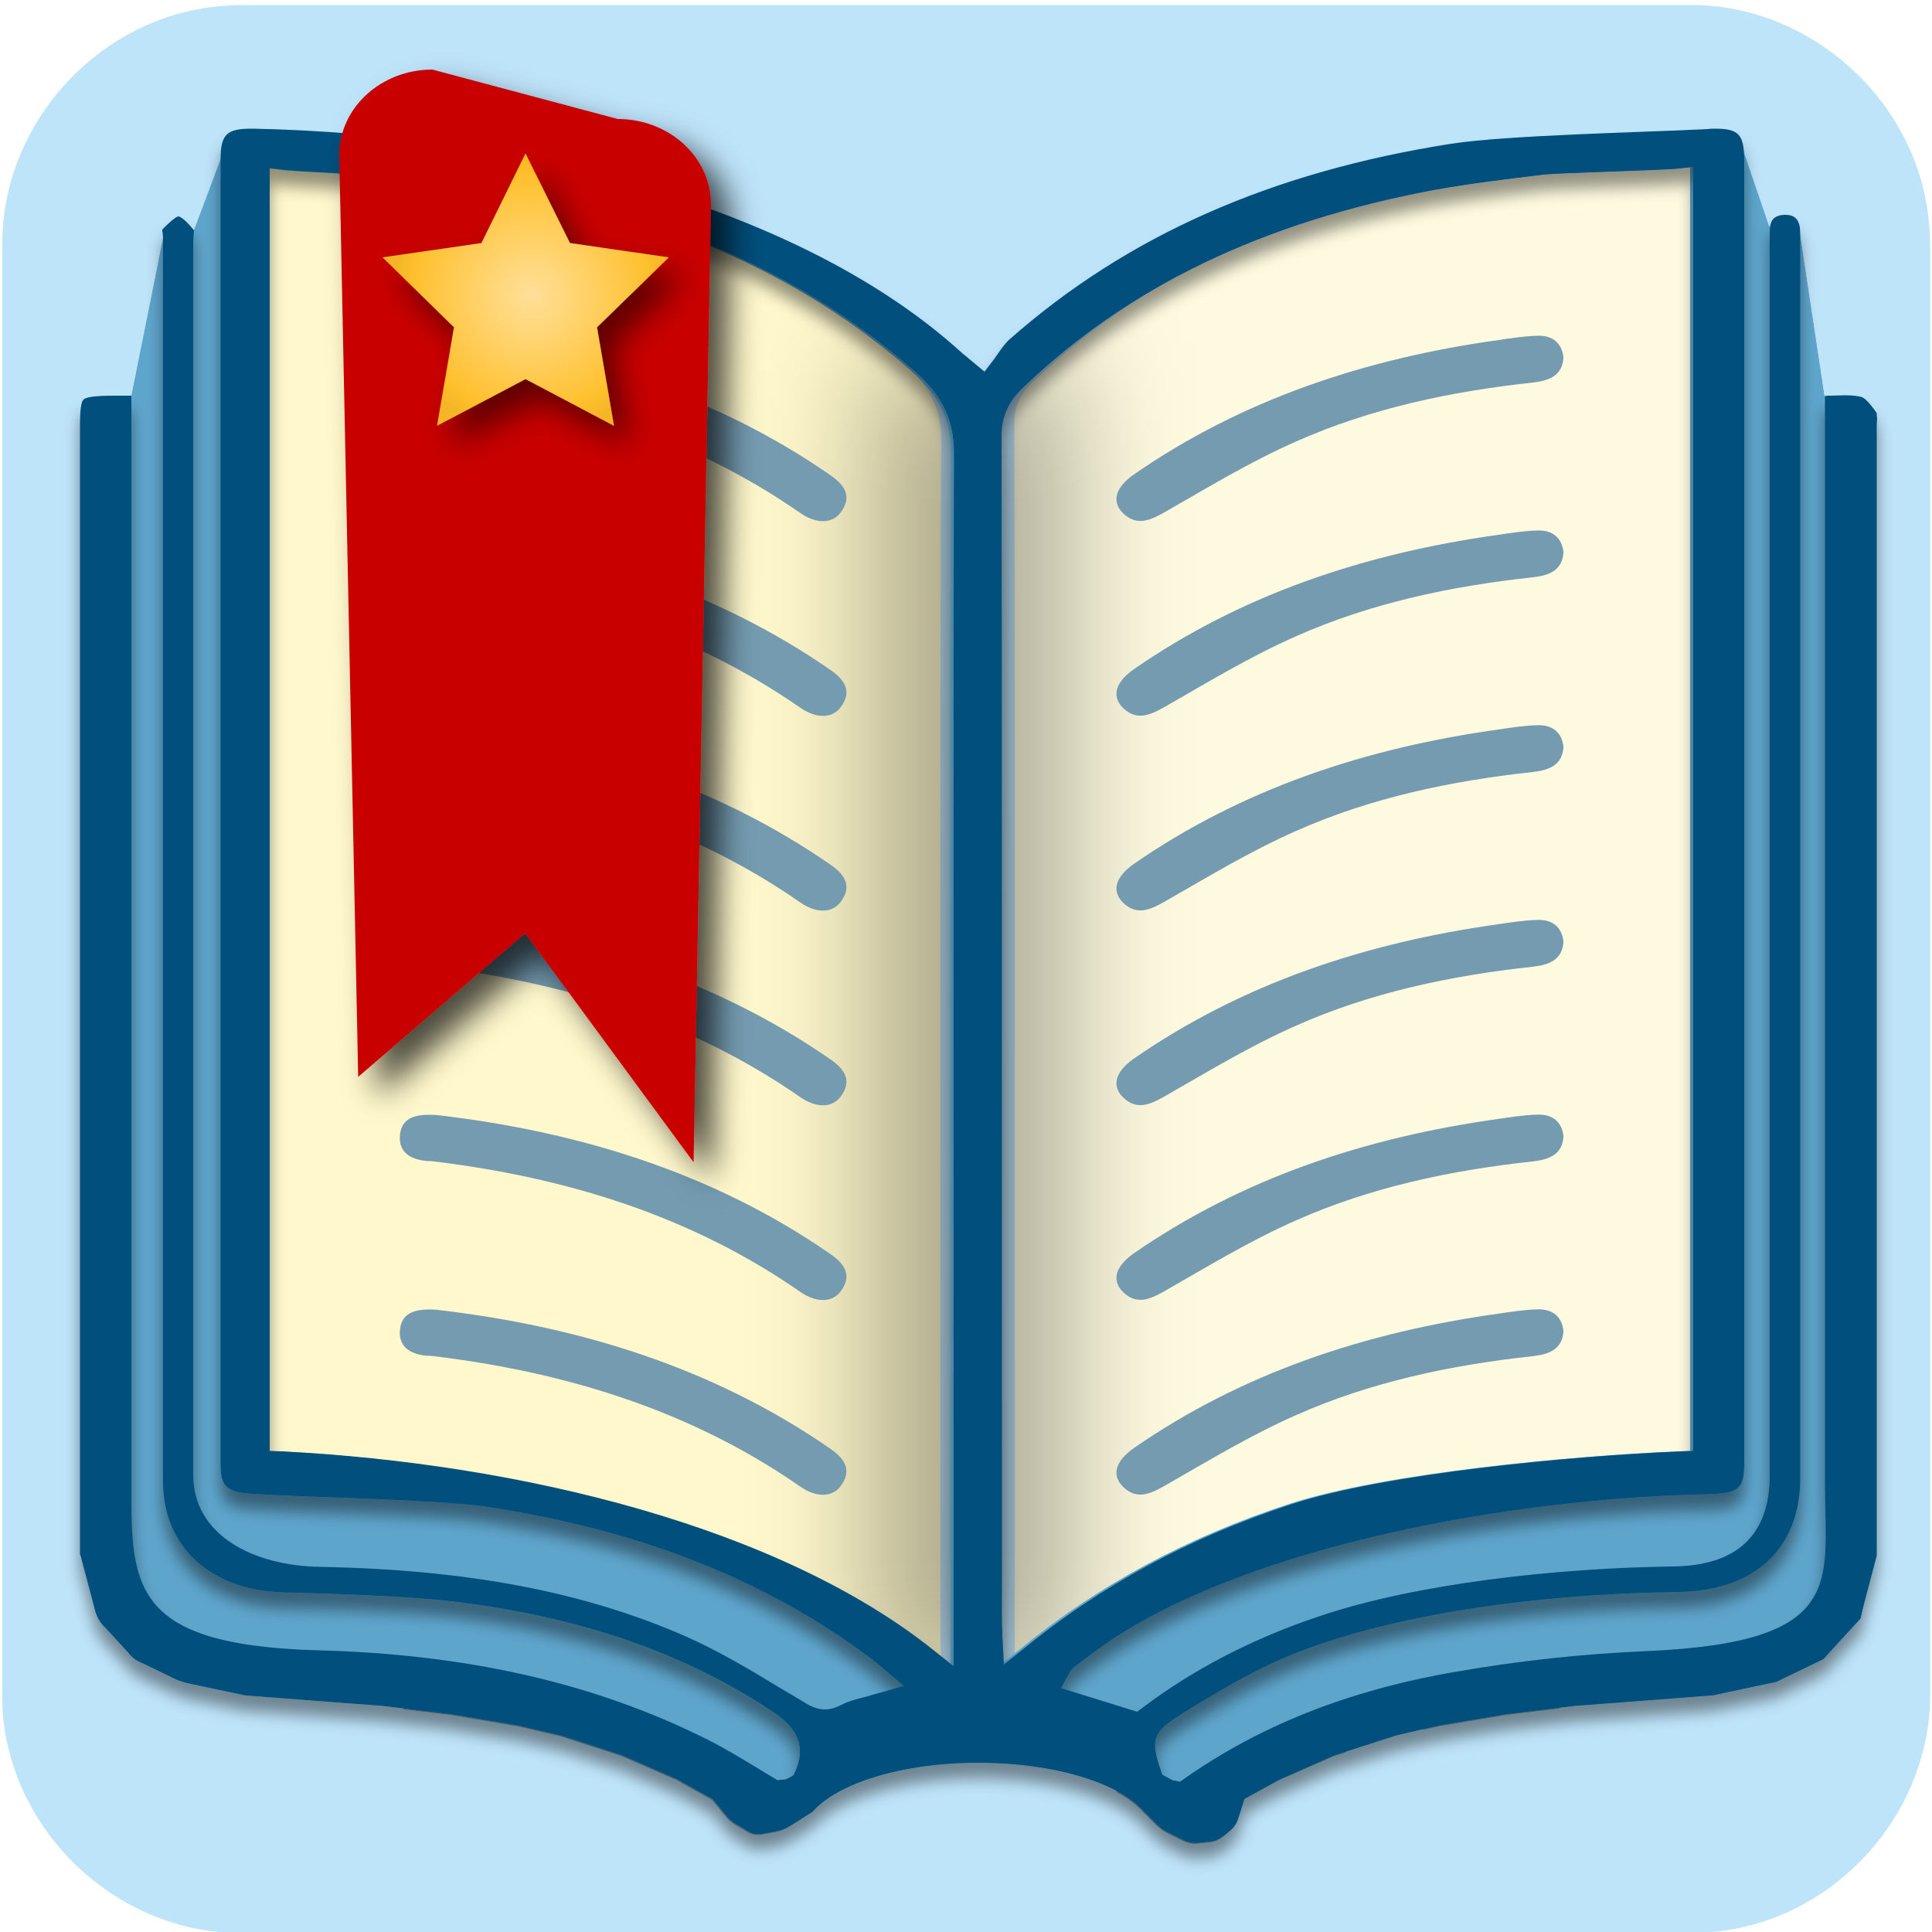
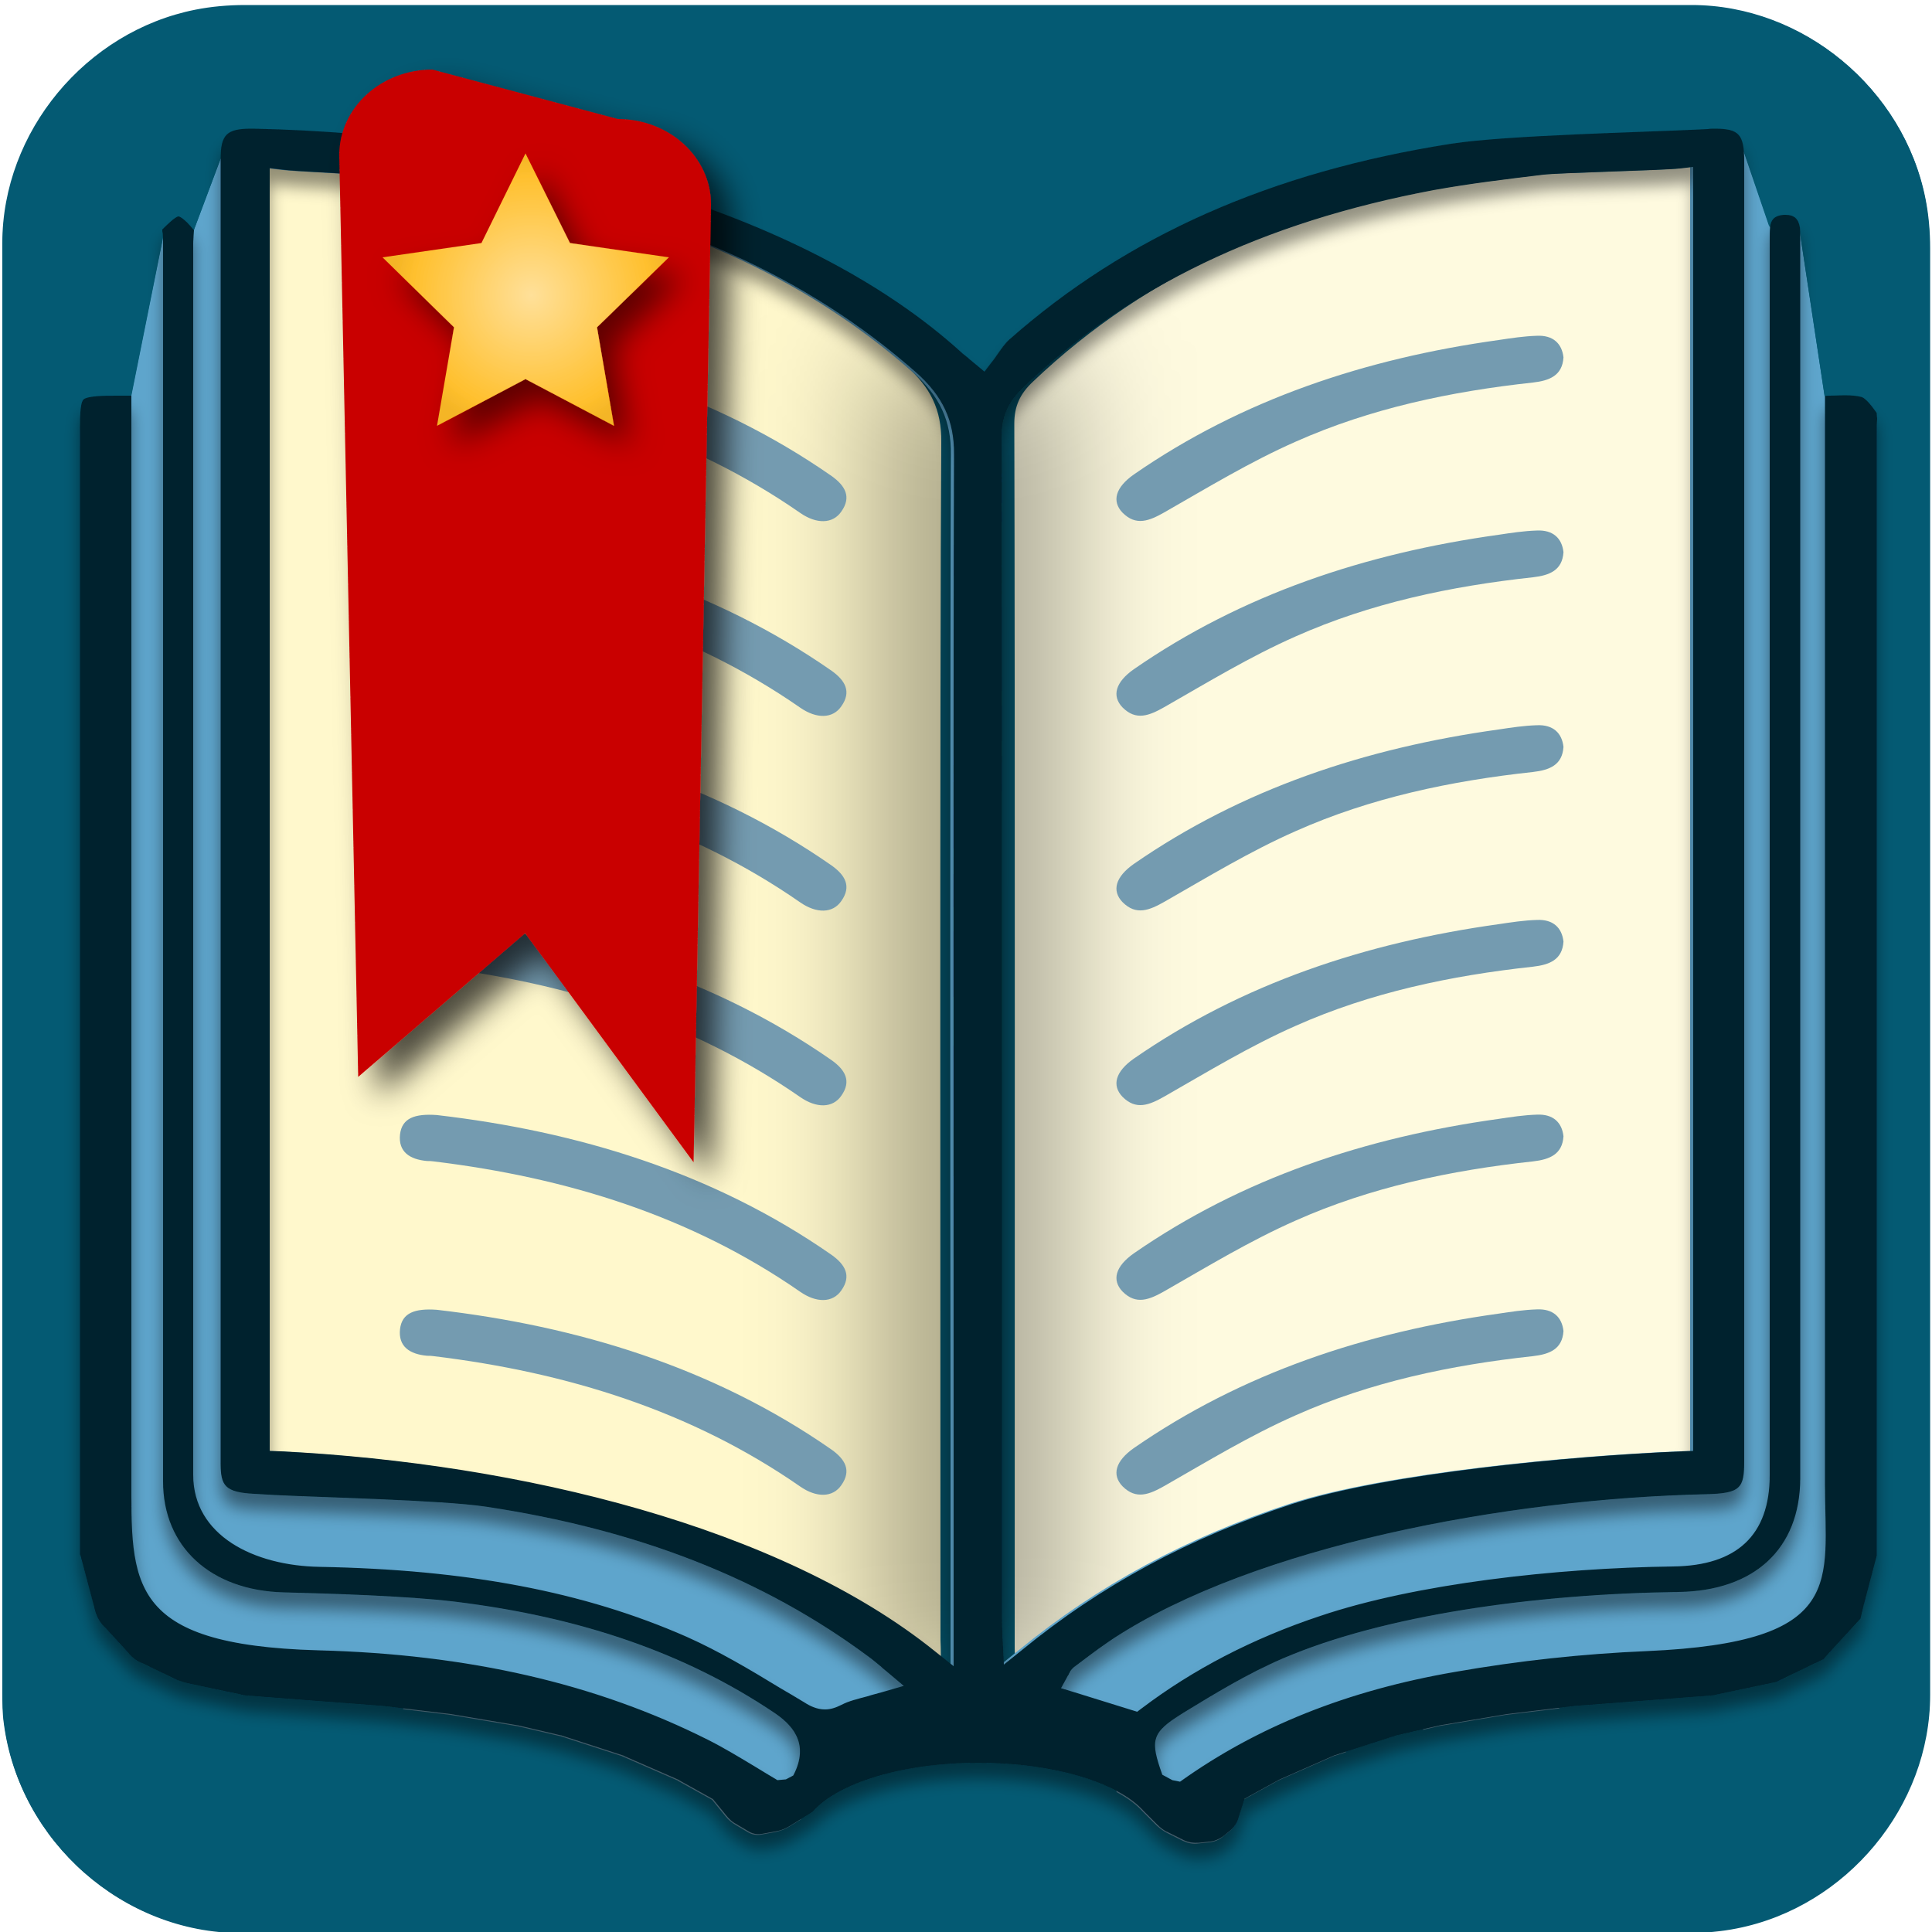
<svg xmlns="http://www.w3.org/2000/svg" viewBox="0 0 500 500" overflow="hidden" preserveAspectRatio="xMidYMid meet" id="eaf-13984-0">
  <defs>
    <clipPath id="eaf-13984-1">
      <rect x="0" y="0" width="500" height="500" />
    </clipPath>
    <radialGradient gradientUnits="userSpaceOnUse" cx="137.532" cy="76.36" r="36.161" id="eaf-13984-2">
      <stop stop-color="#ffe099" offset="0" />
      <stop stop-color="#ffc02e" offset="0.85" />
      <stop stop-color="#f4b526" offset="1" />
    </radialGradient>
    <style>#eaf-13984-0 * {animation: 16000ms linear infinite normal both running;offset-rotate:0deg}@keyframes eaf-13984-3{0%,100%{transform:none;offset-path:path("m254.05 539.222l-0.076 -604.887")}}@keyframes eaf-13984-4{0%{offset-distance:0%}100%{offset-distance:100%}}@keyframes eaf-13984-5{0%,100%{transform:translate(-150.5729px,-452.3324px)}}@keyframes eaf-13984-6{0%,100%{transform:none;offset-path:path("m136.05 74.95l0 0l0 132.02l0 0l0 -132.02l0 -21.959")}}@keyframes eaf-13984-7{0%{offset-distance:0%}77.29%{offset-distance:0%;animation-timing-function:linear(0 0%,0.02 5%,0.06 9%,0.25 19%,0.58 29%,1 38.14%,0.65 47%,0.55 52%,0.52 56%,0.56 61%,0.63 65%,1 74.47%,0.82 79%,0.77 83%,0.82 87%,1 91.76%,0.91 94%,0.89 96%,1 100%)}86.88%{offset-distance:46.161%}90.21%{offset-distance:46.161%;animation-timing-function:linear(0 0%,0.42 9%,0.73 18%,0.94 27%,1.09 37%,1.15 46%,1.16 57%,1.13 67%,1.02 89%,1 100%)}97.91%,100%{offset-distance:92.322%}}@keyframes eaf-13984-8{0%{transform:rotate(0)}19.17%{transform:rotate(0);animation-timing-function:ease-in-out}50.21%{transform:rotate(360deg)}62.71%{transform:rotate(360deg);animation-timing-function:ease-in-out}68.96%{transform:rotate(432deg)}71.46%{transform:rotate(432deg);animation-timing-function:ease-in-out}73.96%,100%{transform:rotate(360deg)}}@keyframes eaf-13984-9{0%,100%{transform:translate(-136.05px,-74.95px)}}</style>
  </defs>
  <g clip-path="url('#eaf-13984-1')" style="isolation: isolate;">
    <g>
      <g transform="matrix(4 0 0 4 -827.28 -2254.526)">
-         <path fill="#bee4fa" d="m331.7 626.4c0 15.6 0 31.3 0 46.9c0 7.2 -5.4 13.7 -12.5 15.1c-1 0.2 -2.1 0.3 -3.2 0.3c-31.2 0 -62.4 0 -93.6 0c-7.6 0 -14.3 -5.9 -15.3 -13.5c-0.1 -0.7 -0.1 -1.4 -0.1 -2c0 -31.3 0 -62.5 0 -93.8c0 -7.2 5.4 -13.7 12.5 -15.1c1 -0.2 2.1 -0.3 3.2 -0.3c31.2 0 62.4 0 93.6 0c7.2 0 13.7 5.4 15.1 12.5c0.2 1 0.3 2.1 0.3 3.2c0 15.6 0 31.1 0 46.7z" />
+         <path fill="#045a73" d="m331.7 626.4c0 15.6 0 31.3 0 46.9c0 7.2 -5.4 13.7 -12.5 15.1c-1 0.2 -2.1 0.3 -3.2 0.3c-31.2 0 -62.4 0 -93.6 0c-7.6 0 -14.3 -5.9 -15.3 -13.5c-0.1 -0.7 -0.1 -1.4 -0.1 -2c0 -31.3 0 -62.5 0 -93.8c0 -7.2 5.4 -13.7 12.5 -15.1c1 -0.2 2.1 -0.3 3.2 -0.3c31.2 0 62.4 0 93.6 0c7.2 0 13.7 5.4 15.1 12.5c0.2 1 0.3 2.1 0.3 3.2c0 15.6 0 31.1 0 46.7z" />
      </g>
      <path fill="#fefadf" d="m262.9 432.6c-0.1 -2.9 -0.3 -4.5 -0.3 -6c0 -63.4 0.1 -253.5 -0.1 -317c0 -4.5 1.5 -7.7 4.8 -10.8c30 -28.6 67.3 -44.5 109.1 -52.3c14.1 -2.6 50.4 -3.9 65.3 -5.9c0 70.9 0 267.3 0 337.7c-28.3 1.2 -77.9 5.6 -104.8 14.3c-27 8.8 -51.5 21.6 -74 40z" />
      <path fill="#fff8cc" d="m243.5 432.6c-45.9 -37 -118.9 -51.6 -177.1 -54.5c0 -70.1 0 -266.4 0 -337.4c13.1 1.5 45.4 2.5 57.8 4.6c41.7 7 79.2 22 110.2 49.3c6.4 5.6 9.3 11.4 9.2 19.8c-0.4 61.1 -0.2 248.9 -0.2 310.1c0.1 2.2 0.1 4.4 0.1 8.1z" />
      <g style="filter: blur(15px);">
        <polygon points="224.9,86.9 224.9,432.6 252.2,441.7 277,429.6 277,86.9 252.2,101.6" fill="#000" fill-opacity="0.31" />
      </g>
      <g transform="translate(103.4772 86.89)" style="animation-name: eaf-13984-3, eaf-13984-4, eaf-13984-5; animation-composition: replace, add, add;">
        <path fill="#749bb0" d="m301.15 5.61c-0.3 4.7 -3.6 6 -7.9 6.5c-21.3 2.3 -42.1 6.7 -61.4 15.3c-11.8 5.2 -22.8 11.9 -34 18.3c-3.9 2.2 -7.3 3.6 -10.8 0.1c-2.9 -3 -1.8 -6.6 2.9 -9.9c28 -19.4 59.9 -30 94.4 -34.8c3.3 -0.5 6.6 -1 9.9 -1.1c4.2 -0.2 6.5 2 6.9 5.6z" />
        <path fill="#749bb0" d="m9.55 0.11c36.3 4.2 71.5 14.8 102.2 36.2c3.5 2.5 5.2 5.4 2.5 9.2c-2.2 3.2 -6.4 3.3 -10.7 0.3c-28.1 -19.5 -60.2 -29.5 -94.8 -33.7c-0.6 -0.1 -1.1 -0.1 -1.7 -0.1c-4.5 -0.4 -7.5 -2.4 -7 -6.9c0.5 -4.2 3.8 -5.4 9.5 -5z" />
        <path fill="#749bb0" d="m301.15 56.01c-0.3 4.7 -3.6 6 -7.9 6.5c-21.3 2.3 -42.1 6.7 -61.4 15.3c-11.8 5.2 -22.8 11.9 -34 18.3c-3.9 2.2 -7.3 3.6 -10.8 0.1c-2.9 -3 -1.8 -6.6 2.9 -9.9c28 -19.4 59.9 -30 94.4 -34.8c3.3 -0.5 6.6 -1 9.9 -1.1c4.2 -0.2 6.5 2 6.9 5.6z" />
        <path fill="#749bb0" d="m9.55 50.51c36.3 4.2 71.5 14.8 102.2 36.2c3.5 2.5 5.2 5.4 2.5 9.2c-2.2 3.2 -6.4 3.3 -10.7 0.3c-28.1 -19.5 -60.2 -29.5 -94.8 -33.7c-0.6 -0.1 -1.1 -0.1 -1.7 -0.1c-4.5 -0.4 -7.5 -2.4 -7 -6.9c0.5 -4.2 3.8 -5.4 9.5 -5z" />
        <path fill="#749bb0" d="m301.15 106.4c-0.3 4.7 -3.6 6 -7.9 6.5c-21.3 2.3 -42.1 6.7 -61.4 15.3c-11.8 5.2 -22.8 11.9 -34 18.3c-3.9 2.2 -7.3 3.6 -10.8 0.1c-2.9 -3 -1.8 -6.6 2.9 -9.9c28 -19.4 59.9 -30 94.4 -34.8c3.3 -0.5 6.6 -1 9.9 -1.1c4.2 -0.2 6.5 2 6.9 5.6z" />
        <path fill="#749bb0" d="m9.55 100.9c36.3 4.2 71.5 14.8 102.2 36.2c3.5 2.5 5.2 5.4 2.5 9.2c-2.2 3.2 -6.4 3.3 -10.7 0.3c-28.1 -19.5 -60.2 -29.5 -94.8 -33.7c-0.6 -0.1 -1.1 -0.1 -1.7 -0.1c-4.5 -0.4 -7.5 -2.4 -7 -6.9c0.5 -4.2 3.8 -5.4 9.5 -5z" />
        <path fill="#749bb0" d="m301.15 156.79c-0.3 4.7 -3.6 6 -7.9 6.5c-21.3 2.3 -42.1 6.7 -61.4 15.3c-11.8 5.2 -22.8 11.9 -34 18.3c-3.9 2.2 -7.3 3.6 -10.8 0.1c-2.9 -3 -1.8 -6.6 2.9 -9.9c28 -19.4 59.9 -30 94.4 -34.8c3.3 -0.5 6.6 -1 9.9 -1.1c4.2 -0.2 6.5 2 6.9 5.6l0 0z" />
        <path fill="#749bb0" d="m9.55 151.29c36.3 4.2 71.5 14.8 102.2 36.2c3.5 2.5 5.2 5.4 2.5 9.2c-2.2 3.2 -6.4 3.3 -10.7 0.3c-28.1 -19.5 -60.2 -29.5 -94.8 -33.7c-0.6 -0.1 -1.1 -0.1 -1.7 -0.1c-4.5 -0.4 -7.5 -2.4 -7 -6.9c0.5 -4.2 3.8 -5.4 9.5 -5z" />
        <path fill="#749bb0" d="m301.15 207.18c-0.3 4.7 -3.6 6 -7.9 6.5c-21.3 2.3 -42.1 6.7 -61.4 15.3c-11.8 5.2 -22.8 11.9 -34 18.3c-3.9 2.2 -7.3 3.6 -10.8 0.1c-2.9 -3 -1.8 -6.6 2.9 -9.9c28 -19.4 59.9 -30 94.4 -34.8c3.3 -0.5 6.6 -1 9.9 -1.1c4.2 -0.2 6.5 2 6.9 5.6l0 0z" />
        <path fill="#749bb0" d="m9.55 201.68c36.3 4.2 71.5 14.8 102.2 36.2c3.5 2.5 5.2 5.4 2.5 9.2c-2.2 3.2 -6.4 3.3 -10.7 0.3c-28.1 -19.5 -60.2 -29.5 -94.8 -33.7c-0.6 -0.1 -1.1 -0.1 -1.7 -0.1c-4.5 -0.4 -7.5 -2.4 -7 -6.9c0.5 -4.2 3.8 -5.4 9.5 -5z" />
        <path fill="#749bb0" d="m301.15 257.58c-0.3 4.7 -3.6 6 -7.9 6.5c-21.3 2.3 -42.1 6.7 -61.4 15.3c-11.8 5.2 -22.8 11.9 -34 18.3c-3.9 2.2 -7.3 3.6 -10.8 0.1c-2.9 -3 -1.8 -6.6 2.9 -9.9c28 -19.4 59.9 -30 94.4 -34.8c3.3 -0.5 6.6 -1 9.9 -1.1c4.2 -0.2 6.5 2 6.9 5.6l0 0z" />
        <path fill="#749bb0" d="m9.55 252.08c36.3 4.2 71.5 14.8 102.2 36.2c3.5 2.5 5.2 5.4 2.5 9.2c-2.2 3.2 -6.4 3.3 -10.7 0.3c-28.1 -19.5 -60.2 -29.5 -94.8 -33.7c-0.6 -0.1 -1.1 -0.1 -1.7 -0.1c-4.5 -0.4 -7.5 -2.4 -7 -6.9c0.5 -4.2 3.8 -5.4 9.5 -5l0 0z" />
        <path fill="#749bb0" d="m9.55 302.47c36.3 4.2 71.5 14.8 102.2 36.2c3.5 2.5 5.2 5.4 2.5 9.2c-2.2 3.2 -6.4 3.3 -10.7 0.3c-28.1 -19.5 -60.2 -29.5 -94.8 -33.7c-0.6 -0.1 -1.1 -0.1 -1.7 -0.1c-4.5 -0.4 -7.5 -2.4 -7 -6.9c0.5 -4.2 3.8 -5.4 9.5 -5z" />
        <path fill="#749bb0" d="m9.55 352.86c36.3 4.2 71.5 14.8 102.2 36.2c3.5 2.5 5.2 5.4 2.5 9.2c-2.2 3.2 -6.4 3.3 -10.7 0.3c-28.1 -19.5 -60.2 -29.5 -94.8 -33.7c-0.6 -0.1 -1.1 -0.1 -1.7 -0.1c-4.5 -0.4 -7.5 -2.4 -7 -6.9c0.5 -4.2 3.8 -5.4 9.5 -5z" />
        <path fill="#749bb0" d="m9.55 403.26c36.3 4.2 71.5 14.8 102.2 36.2c3.5 2.5 5.2 5.4 2.5 9.2c-2.2 3.2 -6.4 3.3 -10.7 0.3c-28.1 -19.5 -60.2 -29.5 -94.8 -33.7c-0.6 -0.1 -1.1 -0.1 -1.7 -0.1c-4.5 -0.4 -7.5 -2.4 -7 -6.9c0.5 -4.2 3.8 -5.4 9.5 -5z" />
        <path fill="#749bb0" d="m301.15 459.15c-0.3 4.7 -3.6 6 -7.9 6.5c-21.3 2.3 -42.1 6.7 -61.4 15.3c-11.8 5.2 -22.8 11.9 -34 18.3c-3.9 2.2 -7.3 3.6 -10.8 0.1c-2.9 -3 -1.8 -6.6 2.9 -9.9c28 -19.4 59.9 -30 94.4 -34.8c3.3 -0.5 6.6 -1 9.9 -1.1c4.2 -0.2 6.5 2 6.9 5.6z" />
        <path fill="#749bb0" d="m9.55 453.65c36.3 4.2 71.5 14.8 102.2 36.2c3.5 2.5 5.2 5.4 2.5 9.2c-2.2 3.2 -6.4 3.3 -10.7 0.3c-28.1 -19.5 -60.2 -29.5 -94.8 -33.7c-0.6 -0.1 -1.1 -0.1 -1.7 -0.1c-4.5 -0.4 -7.5 -2.4 -7 -6.9c0.5 -4.2 3.8 -5.4 9.5 -5z" />
        <path fill="#749bb0" d="m301.15 509.54c-0.3 4.7 -3.6 6 -7.9 6.5c-21.3 2.3 -42.1 6.7 -61.4 15.3c-11.8 5.2 -22.8 11.9 -34 18.3c-3.9 2.2 -7.3 3.6 -10.8 0.1c-2.9 -3 -1.8 -6.6 2.9 -9.9c28 -19.4 59.9 -30 94.4 -34.8c3.3 -0.5 6.6 -1 9.9 -1.1c4.2 -0.2 6.5 2 6.9 5.6l0 0z" />
        <path fill="#749bb0" d="m9.55 504.04c36.3 4.2 71.5 14.8 102.2 36.2c3.5 2.5 5.2 5.4 2.5 9.2c-2.2 3.2 -6.4 3.3 -10.7 0.3c-28.1 -19.5 -60.2 -29.5 -94.8 -33.7c-0.6 -0.1 -1.1 -0.1 -1.7 -0.1c-4.5 -0.4 -7.5 -2.4 -7 -6.9c0.5 -4.2 3.8 -5.4 9.5 -5z" />
        <path fill="#749bb0" d="m301.15 559.93c-0.3 4.7 -3.6 6 -7.9 6.5c-21.3 2.3 -42.1 6.7 -61.4 15.3c-11.8 5.2 -22.8 11.9 -34 18.3c-3.9 2.2 -7.3 3.6 -10.8 0.1c-2.9 -3 -1.8 -6.6 2.9 -9.9c28 -19.4 59.9 -30 94.4 -34.8c3.3 -0.5 6.6 -1 9.9 -1.1c4.2 -0.2 6.5 2 6.9 5.6l0 0z" />
        <path fill="#749bb0" d="m9.55 554.43c36.3 4.2 71.5 14.8 102.2 36.2c3.5 2.5 5.2 5.4 2.5 9.2c-2.2 3.2 -6.4 3.3 -10.7 0.3c-28.1 -19.5 -60.2 -29.5 -94.8 -33.7c-0.6 -0.1 -1.1 -0.1 -1.7 -0.1c-4.5 -0.4 -7.5 -2.4 -7 -6.9c0.5 -4.2 3.8 -5.4 9.5 -5z" />
        <path fill="#749bb0" d="m301.15 610.33c-0.3 4.7 -3.6 6 -7.9 6.5c-21.3 2.3 -42.1 6.7 -61.4 15.3c-11.8 5.2 -22.8 11.9 -34 18.3c-3.9 2.2 -7.3 3.6 -10.8 0.1c-2.9 -3 -1.8 -6.6 2.9 -9.9c28 -19.4 59.9 -30 94.4 -34.8c3.3 -0.5 6.6 -1 9.9 -1.1c4.2 -0.2 6.5 2 6.9 5.6l0 0z" />
        <path fill="#749bb0" d="m9.55 604.83c36.3 4.2 71.5 14.8 102.2 36.2c3.5 2.5 5.2 5.4 2.5 9.2c-2.2 3.2 -6.4 3.3 -10.7 0.3c-28.1 -19.5 -60.2 -29.5 -94.8 -33.7c-0.6 -0.1 -1.1 -0.1 -1.7 -0.1c-4.5 -0.4 -7.5 -2.4 -7 -6.9c0.5 -4.2 3.8 -5.4 9.5 -5z" />
        <path fill="#749bb0" d="m301.15 660.72c-0.3 4.7 -3.6 6 -7.9 6.5c-21.3 2.3 -42.1 6.7 -61.4 15.3c-11.8 5.2 -22.8 11.9 -34 18.3c-3.9 2.2 -7.3 3.6 -10.8 0.1c-2.9 -3 -1.8 -6.6 2.9 -9.9c28 -19.4 59.9 -30 94.4 -34.8c3.3 -0.5 6.6 -1 9.9 -1.1c4.2 -0.2 6.5 2 6.9 5.6l0 0z" />
        <path fill="#749bb0" d="m9.55 655.22c36.3 4.2 71.5 14.8 102.2 36.2c3.5 2.5 5.2 5.4 2.5 9.2c-2.2 3.2 -6.4 3.3 -10.7 0.3c-28.1 -19.5 -60.2 -29.5 -94.8 -33.7c-0.6 -0.1 -1.1 -0.1 -1.7 -0.1c-4.5 -0.4 -7.5 -2.4 -7 -6.9c0.5 -4.2 3.8 -5.4 9.5 -5z" />
        <path fill="#749bb0" d="m301.15 711.11c-0.3 4.7 -3.6 6 -7.9 6.5c-21.3 2.3 -42.1 6.7 -61.4 15.3c-11.8 5.2 -22.8 11.9 -34 18.3c-3.9 2.2 -7.3 3.6 -10.8 0.1c-2.9 -3 -1.8 -6.6 2.9 -9.9c28 -19.4 59.9 -30 94.4 -34.8c3.3 -0.5 6.6 -1 9.9 -1.1c4.2 -0.2 6.5 2 6.9 5.6l0 0z" />
        <path fill="#749bb0" d="m9.55 705.61c36.3 4.2 71.5 14.8 102.2 36.2c3.5 2.5 5.2 5.4 2.5 9.2c-2.2 3.2 -6.4 3.3 -10.7 0.3c-28.1 -19.5 -60.2 -29.5 -94.8 -33.7c-0.6 -0.1 -1.1 -0.1 -1.7 -0.1c-4.5 -0.4 -7.5 -2.4 -7 -6.9c0.5 -4.2 3.8 -5.4 9.5 -5z" />
        <path fill="#749bb0" d="m301.15 761.51c-0.3 4.7 -3.6 6 -7.9 6.5c-21.3 2.3 -42.1 6.7 -61.4 15.3c-11.8 5.2 -22.8 11.9 -34 18.3c-3.9 2.2 -7.3 3.6 -10.8 0.1c-2.9 -3 -1.8 -6.6 2.9 -9.9c28 -19.4 59.9 -30 94.4 -34.8c3.3 -0.5 6.6 -1 9.9 -1.1c4.2 -0.2 6.5 2 6.9 5.6l0 0z" />
        <path fill="#749bb0" d="m9.55 756.01c36.3 4.2 71.5 14.8 102.2 36.2c3.5 2.5 5.2 5.4 2.5 9.2c-2.2 3.2 -6.4 3.3 -10.7 0.3c-28.1 -19.5 -60.2 -29.5 -94.8 -33.7c-0.6 -0.1 -1.1 -0.1 -1.7 -0.1c-4.5 -0.4 -7.5 -2.4 -7 -6.9c0.5 -4.2 3.8 -5.4 9.5 -5z" />
        <path fill="#749bb0" d="m301.15 811.9c-0.3 4.7 -3.6 6 -7.9 6.5c-21.3 2.3 -42.1 6.7 -61.4 15.3c-11.8 5.2 -22.8 11.9 -34 18.3c-3.9 2.2 -7.3 3.6 -10.8 0.1c-2.9 -3 -1.8 -6.6 2.9 -9.9c28 -19.4 59.9 -30 94.4 -34.8c3.3 -0.5 6.6 -1 9.9 -1.1c4.2 -0.2 6.5 2 6.9 5.6l0 0z" />
        <path fill="#749bb0" d="m9.55 806.4c36.3 4.2 71.5 14.8 102.2 36.2c3.5 2.5 5.2 5.4 2.5 9.2c-2.2 3.2 -6.4 3.3 -10.7 0.3c-28.1 -19.5 -60.2 -29.5 -94.8 -33.7c-0.6 -0.1 -1.1 -0.1 -1.7 -0.1c-4.5 -0.4 -7.5 -2.4 -7 -6.9c0.5 -4.2 3.8 -5.4 9.5 -5z" />
        <path fill="#749bb0" d="m301.15 862.29c-0.3 4.7 -3.6 6 -7.9 6.5c-21.3 2.3 -42.1 6.7 -61.4 15.3c-11.8 5.2 -22.8 11.9 -34 18.3c-3.9 2.2 -7.3 3.6 -10.8 0.1c-2.9 -3 -1.8 -6.6 2.9 -9.9c28 -19.4 59.9 -30 94.4 -34.8c3.3 -0.5 6.6 -1 9.9 -1.1c4.2 -0.2 6.5 2 6.9 5.6l0 0z" />
        <path fill="#749bb0" d="m9.55 856.79c36.3 4.2 71.5 14.8 102.2 36.2c3.5 2.5 5.2 5.4 2.5 9.2c-2.2 3.2 -6.4 3.3 -10.7 0.3c-28.1 -19.5 -60.2 -29.5 -94.8 -33.7c-0.6 -0.1 -1.1 -0.1 -1.7 -0.1c-4.5 -0.4 -7.5 -2.4 -7 -6.9c0.5 -4.2 3.8 -5.4 9.5 -5z" />
        <path fill="#749bb0" d="m294.25 403.16c-3.3 0.1 -6.6 0.6 -9.9 1.1c-13.6 1.89 -26.78 4.7 -39.49 8.58l0 -88.16c15.51 -5.33 31.8 -8.41 48.39 -10.2c4.3 -0.5 7.6 -1.8 7.9 -6.5c-0.4 -3.6 -2.7 -5.8 -6.9 -5.6c-3.3 0.1 -6.6 0.6 -9.9 1.1c-34.5 4.8 -66.4 15.4 -94.4 34.8c-2.85 2 -4.37 4.12 -4.48 6.14l0 0c0 0.15 0 0.29 0 0.43l0 100.35l0 0c-0.07 1.31 0.44 2.58 1.58 3.76c3.5 3.5 6.9 2.1 10.8 -0.1c11.2 -6.4 22.2 -13.1 34 -18.3c19.3 -8.6 40.1 -13 61.4 -15.3c4.3 -0.5 7.6 -1.8 7.9 -6.5c-0.4 -3.6 -2.7 -5.8 -6.9 -5.6l0 0z" />
        <path fill="#749bb0" d="m294.25 352.76c-3.3 0.1 -6.6 0.6 -9.9 1.1c-6.61 0.92 -13.12 2.06 -19.53 3.42l0 12.17c9.31 -2.09 18.82 -3.56 28.43 -4.59c4.3 -0.5 7.6 -1.8 7.9 -6.5c-0.4 -3.6 -2.7 -5.8 -6.9 -5.6l0 0z" />
      </g>
      <path fill="#5ea5cc" d="m472.2 102.4l-6.6 -43.7l-7.6 0l-7 -20.5l-79.9 5l-37 15.4c11.3 -3.8 23.3 -7 36.1 -9.4c9.4 -1.7 18.6 -2.8 28.5 -4c4.4 -0.5 30.8 -1.1 35.3 -1.6l3.4 -0.4l0 332.3l-2.9 0.1c-28.8 1.2 -76.4 5.7 -100.8 13.6c-26.6 8.7 -49.6 21.1 -70.1 37.9l-4.6 3.7l-0.3 -6c-0.1 -1 -0.1 -1.8 -0.1 -2.6c-0.1 -1.4 -0.1 -2.3 -0.1 -3.4l0 -47.2c0 -69.5 0 -210.3 -0.1 -258.7c0 -5 1.7 -8.9 5.6 -12.6c12.8 -12.2 27.3 -22.4 43.5 -30.6l-24.5 10.2l-25.7 24.6l-31.3 -26.4l-36.4 -18.2l-24.6 -7.8l-23.5 -8.7l-53.7 -3.7l-30.7 1.4l-6.9 18.4l-8 2l-8.2 40.9l-7.9 5.9l0 287.7l14.6 31.7l47.2 6.4l83.3 17.1l31.4 16.8l28.5 -22.8l62.4 16.4l17.1 2.9l70.6 -25.3l84.1 -11.4l13.5 -16l3.2 -296.6l-9.8 -12.8zm-226.2 269.9c0 17.5 0 32.9 0 44.7l0 14.2l-4.9 -3.9c-39.9 -32.1 -107.2 -48.6 -169.2 -51.7l-2.9 -0.1l0 -332l3.3 0.4c4 0.5 15.4 0.9 19.2 1.3c8.6 0.9 29 1.7 37.3 3.1c44 7.4 79.1 23.1 107.4 48c7 6.2 10 12.6 9.9 21.4c-0.2 46.8 -0.2 186.1 -0.1 254.6z" />
-       <path fill="#bee4fa" d="m499.4 64.1c0 -4.4 -0.4 -8.8 -1.2 -12.8c-5.6 -28.4 -31.6 -50 -60.4 -50c-124.8 0 -249.6 0 -374.4 0c-4.4 0 -8.8 0.4 -12.8 1.2c-28.4 5.6 -50 31.6 -50 60.4c0 125.2 0 250 0 375.2c0 2.4 0 5.2 0.4 8c4 30.4 30.8 54 61.2 54c124.8 0 249.6 0 374.4 0c4.4 0 8.8 -0.4 12.8 -1.2c28.4 -5.6 50 -31.6 50 -60.4c0 -62.4 0 -125.2 0 -187.6c0 -62.4 0 -124.4 0 -186.8zm-13.8 44.3c-0.1 0.6 -0.1 1.2 -0.1 1.8c0 58.3 0 210.5 0 292.6l-3.4 12.9l-0.8 3.4l-2.4 2.6l-5.5 6l-1.7 1.9l-2.3 1.1l-8.5 4.1l-1.4 0.7l-1.5 0.3l-13.7 2.9l-0.8 0.2l-0.9 0.1l-18.2 1.4l-17.1 1.3l-17.5 2.1l-17.3 2.9l-11.2 2.6l-16.2 5.2l-14.3 6.3l-8.9 4.9l-1.6 5c-0.4 1.3 -1.2 2.5 -2.3 3.4l-1.6 1.3c-1 0.8 -2.2 1.3 -3.5 1.4l-2.8 0.3c-1.4 0.2 -2.7 -0.1 -4 -0.7l-4 -2c-1 -0.5 -1.9 -1.2 -2.7 -1.9l-3.6 -3.6c-6.5 -7.3 -23.2 -12.5 -42.8 -12.5c-19.7 0 -36.5 5.3 -42.9 12.7l-5.8 3.6c-1.1 0.7 -2.3 1.1 -3.5 1.4l-3.8 0.7c-1.2 0.2 -2.4 0 -3.4 -0.6l-3.2 -1.9c-1 -0.6 -1.9 -1.3 -2.6 -2.2l-3.5 -4.3l-8.8 -4.9c0 0 -0.1 0 -0.1 -0.1l-14.2 -6.2c-0.1 0 -0.1 0 -0.2 -0.1l-16 -5.2c0 0 -0.1 0 -0.1 0l-11.1 -2.6c0 0 -0.1 0 -0.1 0l-17.2 -2.9l-17.5 -2.1l-17 -1.4l-18.2 -1.4l-0.9 -0.1l-0.8 -0.2l-13.7 -2.9l-0.4 -0.1c-0.7 -0.2 -1.4 -0.5 -2.2 -0.7l-0.4 -0.2l-8.5 -4.1l-0.7 -0.3c-1.1 -0.5 -2 -1.2 -2.8 -2.1l-0.5 -0.6l-5.5 -6l-0.6 -0.6c-1.2 -1.3 -2 -2.8 -2.4 -4.5l-0.2 -0.8l-3.4 -12.8c0 -0.2 -0.1 -0.4 -0.2 -0.5c0 -44.4 0 -105.2 0 -159.4l0 -131.7c0 -2.8 0 -6.9 0.9 -7.8c1.1 -1 5.7 -1 8.8 -1l3.6 0l8.2 -40.8c0 -0.4 0 -0.9 -0.1 -1.3c0 -0.3 0 -0.6 -0.1 -0.9l0.1 -0.1c0.9 -1 3.2 -3.2 4.1 -3.3c0 0 1.2 0.2 4 3.6l6.9 -18.4c0 -6.3 1.6 -7.8 7.9 -7.8c0.2 0 0.4 0 0.6 0c68.7 1.3 141.8 20.3 183.1 57.8c0.4 0.4 0.9 0.8 1.7 1.4c0.5 0.4 1.1 0.9 1.9 1.6l2.4 2l1.9 -2.5c0.6 -0.8 1.1 -1.5 1.6 -2.2c0.9 -1.4 1.8 -2.7 2.9 -3.6c30.2 -26.8 67.7 -43.3 114.4 -50.7c13.9 -2.2 50.3 -2.9 64.4 -3.7l2 -0.1c0.6 0 1.2 -0.1 1.8 -0.1c4.9 0 6.8 1 7.3 4.8l0 0l7 20.5c0.1 -1.4 0.6 -3 3.6 -3.1c0.1 0 0.3 0 0.4 0c2.2 0 3.3 0.9 3.7 3.2l6.6 43.7c0.4 0 0.9 0 1.3 -0.1c1.3 -0.1 2.5 -0.1 3.7 -0.1c1.8 0 3.2 0.1 4.3 0.4c1.4 0.3 3.4 3.1 4.1 4.2c0.1 0.3 0.1 1 0 1.5z" />
+       <path fill="#045a73" d="m499.4 64.1c0 -4.4 -0.4 -8.8 -1.2 -12.8c-5.6 -28.4 -31.6 -50 -60.4 -50c-124.8 0 -249.6 0 -374.4 0c-4.4 0 -8.8 0.4 -12.8 1.2c-28.4 5.6 -50 31.6 -50 60.4c0 125.2 0 250 0 375.2c0 2.4 0 5.2 0.4 8c4 30.4 30.8 54 61.2 54c124.8 0 249.6 0 374.4 0c4.4 0 8.8 -0.4 12.8 -1.2c28.4 -5.6 50 -31.6 50 -60.4c0 -62.4 0 -125.2 0 -187.6c0 -62.4 0 -124.4 0 -186.8zm-13.8 44.3c-0.1 0.6 -0.1 1.2 -0.1 1.8c0 58.3 0 210.5 0 292.6l-3.4 12.9l-0.8 3.4l-2.4 2.6l-5.5 6l-1.7 1.9l-2.3 1.1l-8.5 4.1l-1.4 0.7l-1.5 0.3l-13.7 2.9l-0.8 0.2l-0.9 0.1l-18.2 1.4l-17.1 1.3l-17.5 2.1l-17.3 2.9l-11.2 2.6l-16.2 5.2l-14.3 6.3l-8.9 4.9l-1.6 5c-0.4 1.3 -1.2 2.5 -2.3 3.4l-1.6 1.3c-1 0.8 -2.2 1.3 -3.5 1.4l-2.8 0.3c-1.4 0.2 -2.7 -0.1 -4 -0.7l-4 -2c-1 -0.5 -1.9 -1.2 -2.7 -1.9l-3.6 -3.6c-6.5 -7.3 -23.2 -12.5 -42.8 -12.5c-19.7 0 -36.5 5.3 -42.9 12.7l-5.8 3.6c-1.1 0.7 -2.3 1.1 -3.5 1.4l-3.8 0.7c-1.2 0.2 -2.4 0 -3.4 -0.6l-3.2 -1.9c-1 -0.6 -1.9 -1.3 -2.6 -2.2l-3.5 -4.3l-8.8 -4.9c0 0 -0.1 0 -0.1 -0.1l-14.2 -6.2c-0.1 0 -0.1 0 -0.2 -0.1l-16 -5.2c0 0 -0.1 0 -0.1 0l-11.1 -2.6c0 0 -0.1 0 -0.1 0l-17.2 -2.9l-17.5 -2.1l-17 -1.4l-18.2 -1.4l-0.9 -0.1l-0.8 -0.2l-13.7 -2.9l-0.4 -0.1c-0.7 -0.2 -1.4 -0.5 -2.2 -0.7l-0.4 -0.2l-8.5 -4.1l-0.7 -0.3c-1.1 -0.5 -2 -1.2 -2.8 -2.1l-0.5 -0.6l-5.5 -6l-0.6 -0.6c-1.2 -1.3 -2 -2.8 -2.4 -4.5l-0.2 -0.8l-3.4 -12.8c0 -0.2 -0.1 -0.4 -0.2 -0.5c0 -44.4 0 -105.2 0 -159.4l0 -131.7c0 -2.8 0 -6.9 0.9 -7.8c1.1 -1 5.7 -1 8.8 -1l3.6 0l8.2 -40.8c0 -0.4 0 -0.9 -0.1 -1.3c0 -0.3 0 -0.6 -0.1 -0.9l0.1 -0.1c0.9 -1 3.2 -3.2 4.1 -3.3c0 0 1.2 0.2 4 3.6l6.9 -18.4c0 -6.3 1.6 -7.8 7.9 -7.8c0.2 0 0.4 0 0.6 0c68.7 1.3 141.8 20.3 183.1 57.8c0.4 0.4 0.9 0.8 1.7 1.4c0.5 0.4 1.1 0.9 1.9 1.6l2.4 2l1.9 -2.5c0.6 -0.8 1.1 -1.5 1.6 -2.2c0.9 -1.4 1.8 -2.7 2.9 -3.6c30.2 -26.8 67.7 -43.3 114.4 -50.7c13.9 -2.2 50.3 -2.9 64.4 -3.7l2 -0.1c0.6 0 1.2 -0.1 1.8 -0.1c4.9 0 6.8 1 7.3 4.8l0 0l7 20.5c0.1 -1.4 0.6 -3 3.6 -3.1c0.1 0 0.3 0 0.4 0c2.2 0 3.3 0.9 3.7 3.2l6.6 43.7c0.4 0 0.9 0 1.3 -0.1c1.3 -0.1 2.5 -0.1 3.7 -0.1c1.8 0 3.2 0.1 4.3 0.4c1.4 0.3 3.4 3.1 4.1 4.2c0.1 0.3 0.1 1 0 1.5z" />
      <g style="filter: drop-shadow(rgba(0, 0, 0, 0.42) 0px 4px 2px);">
-         <path fill="#01507b" d="m485.7 106.9c-0.8 -1.1 -2.7 -3.9 -4.1 -4.2c-1.2 -0.3 -2.6 -0.4 -4.3 -0.4c-1.2 0 -2.4 0.1 -3.7 0.1c-0.4 0 -0.9 0 -1.3 0.1c0 0 0 72.7 0 95.2c0 62.6 0 148.4 0 186.4c0 25.3 5.9 40.9 -46 43.2c-16.6 0.7 -33.3 2.5 -49.8 5.4c-27.8 4.8 -51.1 14.1 -71.1 28.4l-2 -0.4l-2.6 -1.4c-3.1 -8.8 -3 -10.8 5.1 -15.8l0.3 -0.2c8.2 -5 16.7 -10.2 25.8 -14.1c26.1 -11.2 65 -16.7 102.4 -17.2c19.7 -0.3 31.4 -11.2 31.5 -29.3c0 -61.4 0 -233.2 0 -306.3l0 -13.5c0 -0.3 0 -0.7 0 -1c0 -1.1 0 -2.2 -0.1 -3.1c-0.4 -2.2 -1.5 -3.2 -3.7 -3.2c-0.1 0 -0.3 0 -0.4 0c-2.9 0.2 -3.4 1.7 -3.6 3.1c-0.1 1.1 -0.1 2.2 -0.1 3.4c0 0.5 0 0.9 0 1.4l0 90.7c0 68.6 0 184.8 0 227.6c0 15.4 -8.4 23.4 -25 23.6c-30.6 0.4 -66.7 4.5 -91.3 12.8c-17.5 5.8 -33 13.9 -46.2 23.9l-1.2 0.9l-16.1 -5l-3.6 -1.1l1.8 -3.3l0.1 -0.1c0.2 -0.5 0.6 -1.4 1.5 -2.1c0.8 -0.6 1.6 -1.2 2.4 -1.8c2.5 -1.9 5.1 -3.8 7.8 -5.6c36.7 -23.9 101.5 -36.1 153.2 -37.3c9.2 -0.2 10 -1.6 10 -8.7c0 -71 0 -265.1 0 -336.2c0 -7 -1.3 -8.5 -7.6 -8.5c-0.6 0 -1.2 0 -1.8 0.1l-2 0.1c-14 0.7 -50.4 1.5 -64.4 3.7c-46.7 7.3 -84.1 23.9 -114.4 50.7c-1 0.9 -1.9 2.2 -2.9 3.6c-0.5 0.7 -1 1.5 -1.6 2.2l-1.9 2.5l-2.4 -2c-0.8 -0.7 -1.5 -1.2 -1.9 -1.6c-0.8 -0.7 -1.3 -1 -1.7 -1.4c-41.4 -37.6 -114.5 -56.5 -183.2 -57.9c-0.2 0 -0.4 0 -0.6 0c-6.3 0 -7.9 1.5 -7.9 7.8c0 8.4 0 16.9 0 25.3l0 60c0 70.1 0 205.6 0 252.3c0 5.8 1.1 7.5 8.7 7.9c1.7 0.1 3.5 0.2 5.2 0.3c11.5 0.6 43.1 1.3 54.6 3c39.4 5.9 72 18.6 99.4 39c1.1 0.8 2.1 1.7 3.1 2.5c0.4 0.4 0.9 0.8 1.4 1.2l4.4 3.7l-5.5 1.6c-1.4 0.4 -2.7 0.7 -3.9 1.1c-2.6 0.7 -4.8 1.2 -6.7 2.2c-1.6 0.8 -2.9 1.2 -4.3 1.2c-2.1 0 -3.9 -0.9 -5.3 -1.8c-2.1 -1.3 -4.2 -2.5 -6.4 -3.8c-7.7 -4.7 -15.8 -9.5 -24.1 -13.2c-26.6 -11.7 -56.8 -17.4 -95 -18.1c-17 -0.3 -32.7 -8.1 -32.7 -23.8c0 -38.3 0 -106.6 0 -169.7l0 -149.1c0 -0.7 0.1 -1.3 0.1 -1.9c0 -0.4 0.1 -1.1 0.1 -1.4c-2.8 -3.5 -4 -3.6 -4 -3.6c-0.9 0.1 -3.1 2.3 -4.1 3.3l-0.1 0.1c0 0.3 0 0.6 0.1 0.9c0 0.5 0.1 0.9 0.1 1.3l0 18.9c0 72.2 0 242.4 0 302.9c0 16.9 12.3 28.2 31.2 28.7c11.8 0.3 31.9 0.9 44.3 2.4c32.8 4 59.8 13.4 82.6 28.7c4.3 2.9 9.5 7.7 5 16.3l-1.9 1l-2.2 0.2c-1.9 -1.1 -3.8 -2.3 -5.8 -3.5c-4 -2.4 -8.1 -4.9 -12.3 -7c-28.9 -14.5 -61.9 -22.1 -100.8 -23.1c-49.7 -1.4 -48.3 -17.5 -48.3 -45.1c0 -43.7 0 -187.5 0 -249.5l0 -30.1l-3.6 0c-3.1 0 -7.7 0 -8.8 1c-0.9 0.9 -0.9 5 -0.9 7.8l0 131.7c0 54.2 0 115 0 159.4c0.1 0.2 0.2 0.3 0.2 0.5l3.4 12.8l0.2 0.8c0.4 1.7 1.2 3.3 2.4 4.5l0.6 0.6l5.5 6l0.5 0.6c0.8 0.9 1.7 1.6 2.8 2.1l0.7 0.3l8.5 4.1l0.4 0.2c0.7 0.2 1.4 0.5 2.2 0.7l0.4 0.1l13.7 2.9l0.8 0.2l0.9 0.1l18.2 1.4l17.1 1.3l17.5 2.1l17.2 2.9c0 0 0.1 0 0.1 0l11.1 2.6c0 0 0.1 0 0.1 0l16 5.2c0.1 0 0.1 0 0.2 0.1l14.2 6.2c0 0 0.1 0 0.1 0.1l8.8 4.9l3.5 4.3c0.7 0.9 1.6 1.7 2.6 2.2l3.2 1.9c1 0.6 2.2 0.8 3.4 0.6l3.8 -0.7c1.2 -0.2 2.4 -0.7 3.5 -1.4l5.8 -3.6c6.4 -7.4 23.2 -12.7 42.9 -12.7c19.6 0 36.3 5.2 42.8 12.5l3.6 3.6c0.8 0.8 1.7 1.5 2.7 1.9l4 2c1.2 0.6 2.6 0.8 4 0.7l2.8 -0.3c1.3 -0.1 2.5 -0.7 3.5 -1.4l1.6 -1.3c1.1 -0.9 1.9 -2 2.3 -3.4l1.6 -5l8.9 -4.9l14.3 -6.3l16.2 -5.2l11.2 -2.6l17.3 -2.9l17.5 -2.1l17.1 -1.3l18.2 -1.4l0.9 -0.1l0.8 -0.2l13.7 -2.9l1.5 -0.3l1.4 -0.7l8.5 -4.1l2.3 -1.1l1.7 -1.9l5.5 -6l2.4 -2.6l0.8 -3.4l3.4 -12.9c0 -82.1 0 -234.3 0 -292.6c0 -0.6 0.1 -1.2 0.1 -1.8c-0.1 -0.3 -0.1 -1 -0.1 -1.3zm-238.9 265.4c0 17.5 0 32.9 0 44.7l0 14.2l-4.9 -3.9c-39.9 -32.1 -107.2 -48.6 -169.2 -51.7l-2.9 -0.1l0 -332l3.3 0.4c4 0.5 15.4 0.9 19.2 1.3c8.6 0.9 29 1.7 37.3 3.1c44 7.4 79.1 23.1 107.4 48c7 6.2 10 12.6 9.9 21.4c-0.2 46.8 -0.1 186.1 -0.1 254.6zm13 58.5l-0.3 -6c-0.1 -1 -0.1 -1.8 -0.1 -2.6c-0.1 -1.4 -0.1 -2.3 -0.1 -3.4l0 -47.2c0 -69.5 0 -210.3 -0.1 -258.7c0 -5 1.7 -8.9 5.6 -12.6c27.2 -26.1 62 -42.8 106.2 -51.1c9.4 -1.7 18.6 -2.8 28.5 -4c4.4 -0.5 30.8 -1.1 35.3 -1.6l3.4 -0.4l0 332.3l-2.9 0.1c-28.8 1.2 -76.4 5.7 -100.8 13.6c-26.6 8.7 -49.6 21.1 -70.1 37.9l-4.6 3.7z" />
+         <path fill="#01242e" d="m485.7 106.9c-0.8 -1.1 -2.7 -3.9 -4.1 -4.2c-1.2 -0.3 -2.6 -0.4 -4.3 -0.4c-1.2 0 -2.4 0.1 -3.7 0.1c-0.4 0 -0.9 0 -1.3 0.1c0 0 0 72.7 0 95.2c0 62.6 0 148.4 0 186.4c0 25.3 5.9 40.9 -46 43.2c-16.6 0.7 -33.3 2.5 -49.8 5.4c-27.8 4.8 -51.1 14.1 -71.1 28.4l-2 -0.4l-2.6 -1.4c-3.1 -8.8 -3 -10.8 5.1 -15.8l0.3 -0.2c8.2 -5 16.7 -10.2 25.8 -14.1c26.1 -11.2 65 -16.7 102.4 -17.2c19.7 -0.3 31.4 -11.2 31.5 -29.3c0 -61.4 0 -233.2 0 -306.3l0 -13.5c0 -0.3 0 -0.7 0 -1c0 -1.1 0 -2.2 -0.1 -3.1c-0.4 -2.2 -1.5 -3.2 -3.7 -3.2c-0.1 0 -0.3 0 -0.4 0c-2.9 0.2 -3.4 1.7 -3.6 3.1c-0.1 1.1 -0.1 2.2 -0.1 3.4c0 0.5 0 0.9 0 1.4l0 90.7c0 68.6 0 184.8 0 227.6c0 15.4 -8.4 23.4 -25 23.6c-30.6 0.4 -66.7 4.5 -91.3 12.8c-17.5 5.8 -33 13.9 -46.2 23.9l-1.2 0.9l-16.1 -5l-3.6 -1.1l1.8 -3.3l0.1 -0.1c0.2 -0.5 0.6 -1.4 1.5 -2.1c0.8 -0.6 1.6 -1.2 2.4 -1.8c2.5 -1.9 5.1 -3.8 7.8 -5.6c36.7 -23.9 101.5 -36.1 153.2 -37.3c9.2 -0.2 10 -1.6 10 -8.7c0 -71 0 -265.1 0 -336.2c0 -7 -1.3 -8.5 -7.6 -8.5c-0.6 0 -1.2 0 -1.8 0.1l-2 0.1c-14 0.7 -50.4 1.5 -64.4 3.7c-46.7 7.3 -84.1 23.9 -114.4 50.7c-1 0.9 -1.9 2.2 -2.9 3.6c-0.5 0.7 -1 1.5 -1.6 2.2l-1.9 2.5l-2.4 -2c-0.8 -0.7 -1.5 -1.2 -1.9 -1.6c-0.8 -0.7 -1.3 -1 -1.7 -1.4c-41.4 -37.6 -114.5 -56.5 -183.2 -57.9c-0.2 0 -0.4 0 -0.6 0c-6.3 0 -7.9 1.5 -7.9 7.8c0 8.4 0 16.9 0 25.3l0 60c0 70.1 0 205.6 0 252.3c0 5.8 1.1 7.5 8.7 7.9c1.7 0.1 3.5 0.2 5.2 0.3c11.5 0.6 43.1 1.3 54.6 3c39.4 5.9 72 18.6 99.4 39c1.1 0.8 2.1 1.7 3.1 2.5c0.4 0.4 0.9 0.8 1.4 1.2l4.4 3.7l-5.5 1.6c-1.4 0.4 -2.7 0.7 -3.9 1.1c-2.6 0.7 -4.8 1.2 -6.7 2.2c-1.6 0.8 -2.9 1.2 -4.3 1.2c-2.1 0 -3.9 -0.9 -5.3 -1.8c-2.1 -1.3 -4.2 -2.5 -6.4 -3.8c-7.7 -4.7 -15.8 -9.5 -24.1 -13.2c-26.6 -11.7 -56.8 -17.4 -95 -18.1c-17 -0.3 -32.7 -8.1 -32.7 -23.8c0 -38.3 0 -106.6 0 -169.7l0 -149.1c0 -0.7 0.1 -1.3 0.1 -1.9c0 -0.4 0.1 -1.1 0.1 -1.4c-2.8 -3.5 -4 -3.6 -4 -3.6c-0.9 0.1 -3.1 2.3 -4.1 3.3l-0.1 0.1c0 0.3 0 0.6 0.1 0.9c0 0.5 0.1 0.9 0.1 1.3l0 18.9c0 72.2 0 242.4 0 302.9c0 16.9 12.3 28.2 31.2 28.7c11.8 0.3 31.9 0.9 44.3 2.4c32.8 4 59.8 13.4 82.6 28.7c4.3 2.9 9.5 7.7 5 16.3l-1.9 1l-2.2 0.2c-1.9 -1.1 -3.8 -2.3 -5.8 -3.5c-4 -2.4 -8.1 -4.9 -12.3 -7c-28.9 -14.5 -61.9 -22.1 -100.8 -23.1c-49.7 -1.4 -48.3 -17.5 -48.3 -45.1c0 -43.7 0 -187.5 0 -249.5l0 -30.1l-3.6 0c-3.1 0 -7.7 0 -8.8 1c-0.9 0.9 -0.9 5 -0.9 7.8l0 131.7c0 54.2 0 115 0 159.4c0.1 0.2 0.2 0.3 0.2 0.5l3.4 12.8l0.2 0.8c0.4 1.7 1.2 3.3 2.4 4.5l0.6 0.6l5.5 6l0.5 0.6c0.8 0.9 1.7 1.6 2.8 2.1l0.7 0.3l8.5 4.1l0.4 0.2c0.7 0.2 1.4 0.5 2.2 0.7l0.4 0.1l13.7 2.9l0.8 0.2l0.9 0.1l18.2 1.4l17.1 1.3l17.5 2.1l17.2 2.9c0 0 0.1 0 0.1 0l11.1 2.6c0 0 0.1 0 0.1 0l16 5.2c0.1 0 0.1 0 0.2 0.1l14.2 6.2c0 0 0.1 0 0.1 0.1l8.8 4.9l3.5 4.3c0.7 0.9 1.6 1.7 2.6 2.2l3.2 1.9c1 0.6 2.2 0.8 3.4 0.6l3.8 -0.7c1.2 -0.2 2.4 -0.7 3.5 -1.4l5.8 -3.6c6.4 -7.4 23.2 -12.7 42.9 -12.7c19.6 0 36.3 5.2 42.8 12.5l3.6 3.6c0.8 0.8 1.7 1.5 2.7 1.9l4 2c1.2 0.6 2.6 0.8 4 0.7l2.8 -0.3c1.3 -0.1 2.5 -0.7 3.5 -1.4l1.6 -1.3c1.1 -0.9 1.9 -2 2.3 -3.4l1.6 -5l8.9 -4.9l14.3 -6.3l16.2 -5.2l11.2 -2.6l17.3 -2.9l17.5 -2.1l17.1 -1.3l18.2 -1.4l0.9 -0.1l0.8 -0.2l13.7 -2.9l1.5 -0.3l1.4 -0.7l8.5 -4.1l2.3 -1.1l1.7 -1.9l5.5 -6l2.4 -2.6l0.8 -3.4l3.4 -12.9c0 -82.1 0 -234.3 0 -292.6c0 -0.6 0.1 -1.2 0.1 -1.8c-0.1 -0.3 -0.1 -1 -0.1 -1.3zm-238.9 265.4c0 17.5 0 32.9 0 44.7l0 14.2l-4.9 -3.9c-39.9 -32.1 -107.2 -48.6 -169.2 -51.7l-2.9 -0.1l0 -332l3.3 0.4c4 0.5 15.4 0.9 19.2 1.3c8.6 0.9 29 1.7 37.3 3.1c44 7.4 79.1 23.1 107.4 48c7 6.2 10 12.6 9.9 21.4c-0.2 46.8 -0.1 186.1 -0.1 254.6zm13 58.5l-0.3 -6c-0.1 -1 -0.1 -1.8 -0.1 -2.6c-0.1 -1.4 -0.1 -2.3 -0.1 -3.4l0 -47.2c0 -69.5 0 -210.3 -0.1 -258.7c0 -5 1.7 -8.9 5.6 -12.6c27.2 -26.1 62 -42.8 106.2 -51.1c9.4 -1.7 18.6 -2.8 28.5 -4c4.4 -0.5 30.8 -1.1 35.3 -1.6l3.4 -0.4l0 332.3l-2.9 0.1c-28.8 1.2 -76.4 5.7 -100.8 13.6c-26.6 8.7 -49.6 21.1 -70.1 37.9l-4.6 3.7z" />
      </g>
      <g style="filter: drop-shadow(rgba(0, 0, 0, 0.7) 5px 5px 4px);">
        <path fill="#c90606" d="m87.8 40.1l4.9 238.6l43.2 -37.2l43.6 59.3l4.5 -247.9c0 -12.2 -10.8 -22.1 -24.1 -22.1l-48 -12.8c-13.3 0 -24.1 9.9 -24.1 22.1z" />
      </g>
      <g style="filter: drop-shadow(rgba(0, 0, 0, 0.53) 4px 5px 4px);">
        <polygon points="136,39.7 147.5,62.9 173.1,66.6 154.5,84.7 158.9,110.2 136,98.1 113.1,110.2 117.5,84.7 99,66.6 124.6,62.9" fill="url('#eaf-13984-2')" transform="translate(0 0)" style="animation-name: eaf-13984-6, eaf-13984-7, eaf-13984-8, eaf-13984-9; animation-composition: replace, add, add, add;" />
      </g>
    </g>
  </g>
</svg>
